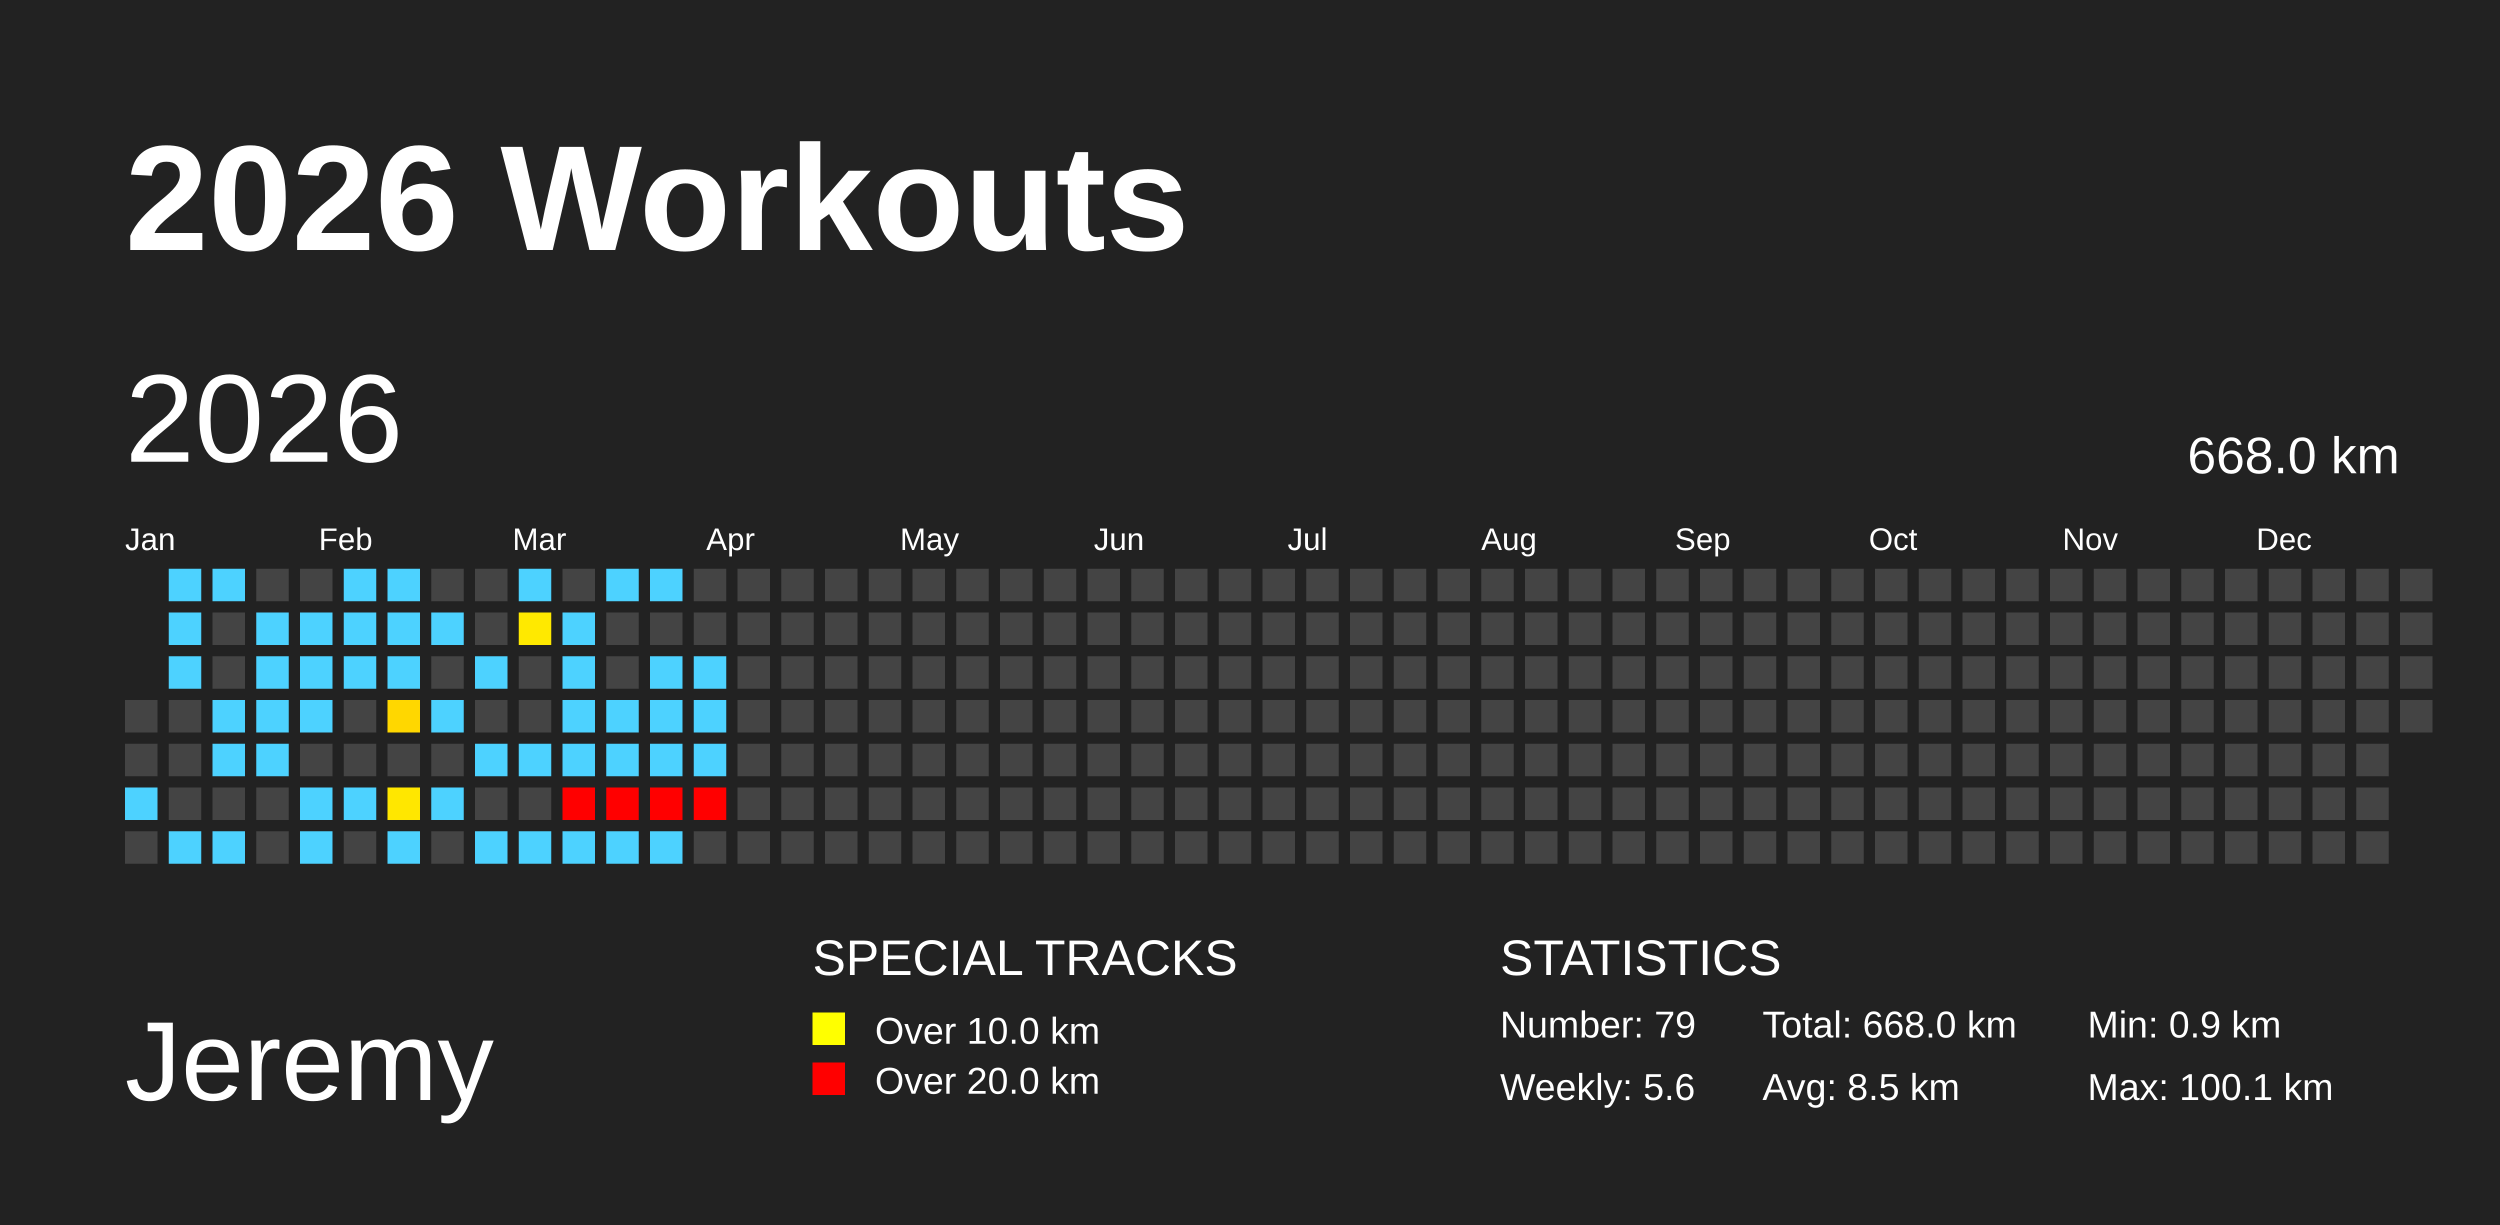
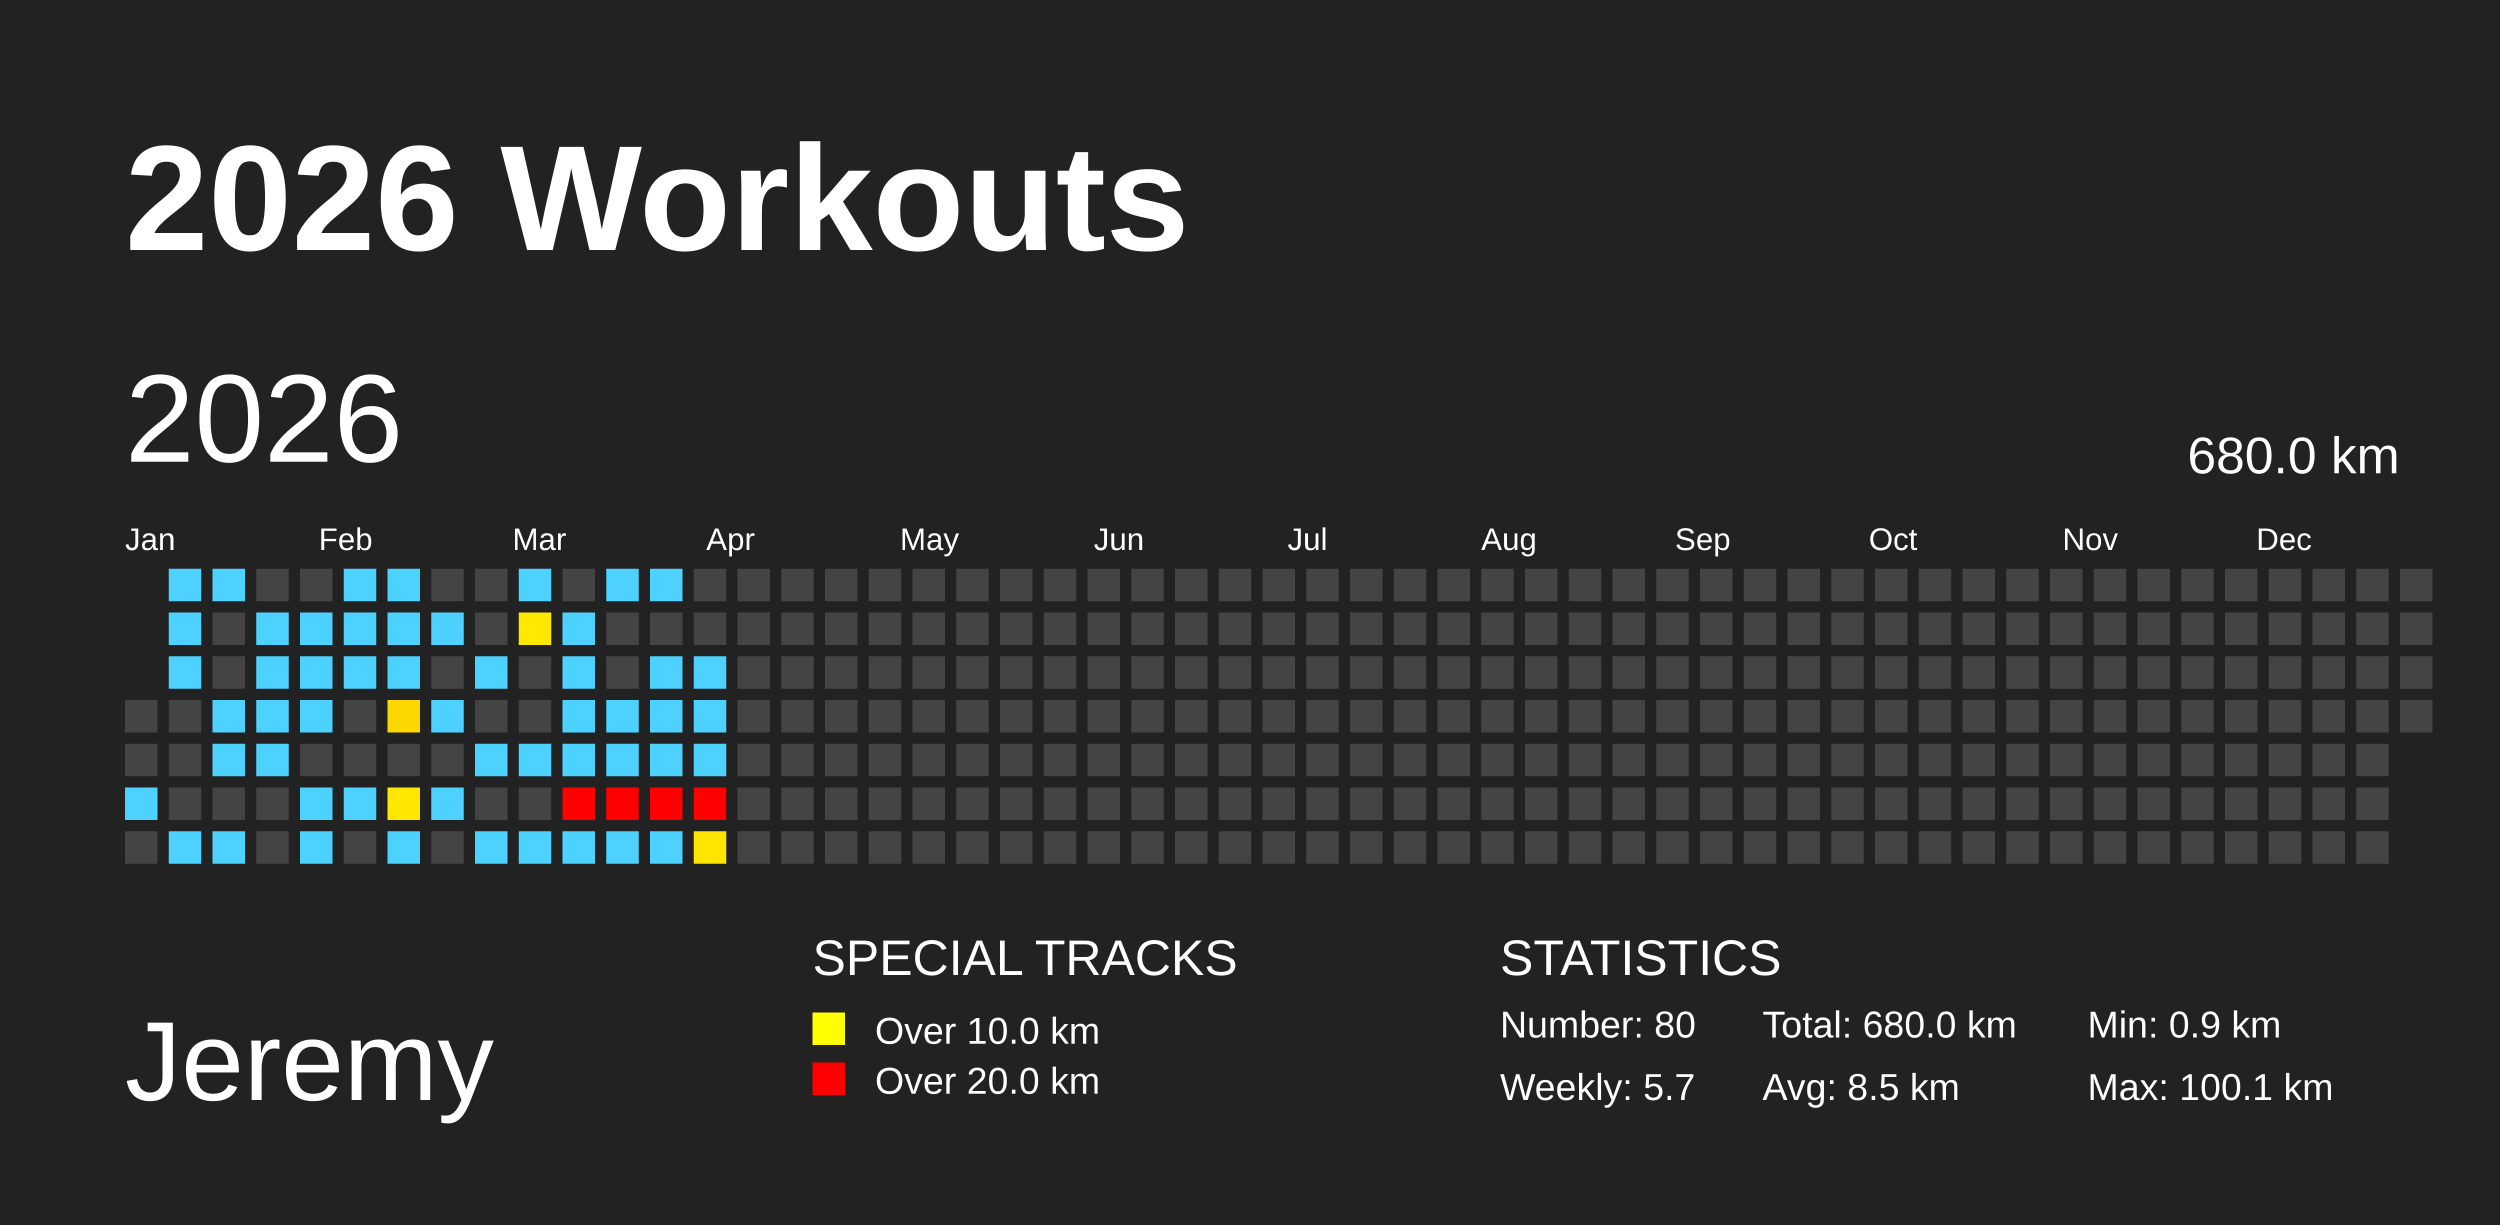
<svg xmlns="http://www.w3.org/2000/svg" baseProfile="full" height="98mm" version="1.1" viewBox="0,0,200,98" width="200mm">
  <defs />
  <rect fill="#222222" height="98" width="200" x="0" y="0" />
  <text fill="#FFFFFF" style="font-size:12px; font-family:Arial; font-weight:bold;" x="10" y="20">2026 Workouts</text>
  <text fill="#FFFFFF" style="font-size:9px; font-family:Arial" x="10" y="88">Jeremy</text>
  <text fill="#FFFFFF" style="font-size:4px; font-family:Arial" x="65" y="78">SPECIAL TRACKS</text>
  <rect fill="yellow" height="2.6" width="2.6" x="65" y="81" />
  <text fill="#FFFFFF" style="font-size:3px; font-family:Arial" x="70" y="83.5">Over 10.0 km</text>
  <rect fill="red" height="2.6" width="2.6" x="65" y="85" />
  <text fill="#FFFFFF" style="font-size:3px; font-family:Arial" x="70" y="87.5">Over 20.0 km</text>
  <text fill="#FFFFFF" style="font-size:4px; font-family:Arial" x="120" y="78">STATISTICS</text>
-   <text fill="#FFFFFF" style="font-size:3px; font-family:Arial" x="120" y="83">Number: 79</text>
-   <text fill="#FFFFFF" style="font-size:3px; font-family:Arial" x="120" y="88">Weekly: 5.6</text>
-   <text fill="#FFFFFF" style="font-size:3px; font-family:Arial" x="141" y="83">Total: 668.0 km</text>
+   <text fill="#FFFFFF" style="font-size:3px; font-family:Arial" x="120" y="83">Number: 80</text>
+   <text fill="#FFFFFF" style="font-size:3px; font-family:Arial" x="120" y="88">Weekly: 5.7</text>
+   <text fill="#FFFFFF" style="font-size:3px; font-family:Arial" x="141" y="83">Total: 680.0 km</text>
  <text fill="#FFFFFF" style="font-size:3px; font-family:Arial" x="141" y="88">Avg: 8.5 km</text>
  <text fill="#FFFFFF" style="font-size:3px; font-family:Arial" x="167" y="83">Min: 0.9 km</text>
  <text fill="#FFFFFF" style="font-size:3px; font-family:Arial" x="167" y="88">Max: 100.1 km</text>
  <text dominant-baseline="hanging" fill="#FFFFFF" style="font-size:10.0px; font-family:Arial;" x="10" y="30">2026</text>
-   <text dominant-baseline="hanging" fill="#FFFFFF" style="font-size:4.125px; font-family:Arial;" x="175" y="35">668.0 km</text>
+   <text dominant-baseline="hanging" fill="#FFFFFF" style="font-size:4.125px; font-family:Arial;" x="175" y="35">680.0 km</text>
  <text fill="#FFFFFF" style="font-size:2.5px; font-family:Arial" x="10.0" y="44">Jan</text>
  <text fill="#FFFFFF" style="font-size:2.5px; font-family:Arial" x="25.5" y="44">Feb</text>
  <text fill="#FFFFFF" style="font-size:2.5px; font-family:Arial" x="41.0" y="44">Mar</text>
  <text fill="#FFFFFF" style="font-size:2.5px; font-family:Arial" x="56.5" y="44">Apr</text>
  <text fill="#FFFFFF" style="font-size:2.5px; font-family:Arial" x="72.0" y="44">May</text>
  <text fill="#FFFFFF" style="font-size:2.5px; font-family:Arial" x="87.5" y="44">Jun</text>
  <text fill="#FFFFFF" style="font-size:2.5px; font-family:Arial" x="103.0" y="44">Jul</text>
  <text fill="#FFFFFF" style="font-size:2.5px; font-family:Arial" x="118.5" y="44">Aug</text>
  <text fill="#FFFFFF" style="font-size:2.5px; font-family:Arial" x="134.0" y="44">Sep</text>
  <text fill="#FFFFFF" style="font-size:2.5px; font-family:Arial" x="149.5" y="44">Oct</text>
  <text fill="#FFFFFF" style="font-size:2.5px; font-family:Arial" x="165.0" y="44">Nov</text>
  <text fill="#FFFFFF" style="font-size:2.5px; font-family:Arial" x="180.5" y="44">Dec</text>
  <rect fill="#444444" height="2.6" width="2.6" x="10.0" y="56.0" />
  <rect fill="#444444" height="2.6" width="2.6" x="10.0" y="59.5" />
  <rect fill="#4dd2ff" height="2.6" width="2.6" x="10.0" y="63.0" />
  <rect fill="#444444" height="2.6" width="2.6" x="10.0" y="66.5" />
  <rect fill="#4dd2ff" height="2.6" width="2.6" x="13.5" y="45.5" />
  <rect fill="#4dd2ff" height="2.6" width="2.6" x="13.5" y="49.0" />
  <rect fill="#4dd2ff" height="2.6" width="2.6" x="13.5" y="52.5" />
  <rect fill="#444444" height="2.6" width="2.6" x="13.5" y="56.0" />
  <rect fill="#444444" height="2.6" width="2.6" x="13.5" y="59.5" />
  <rect fill="#444444" height="2.6" width="2.6" x="13.5" y="63.0" />
  <rect fill="#4dd2ff" height="2.6" width="2.6" x="13.5" y="66.5" />
  <rect fill="#4dd2ff" height="2.6" width="2.6" x="17.0" y="45.5" />
  <rect fill="#444444" height="2.6" width="2.6" x="17.0" y="49.0" />
  <rect fill="#444444" height="2.6" width="2.6" x="17.0" y="52.5" />
  <rect fill="#4dd2ff" height="2.6" width="2.6" x="17.0" y="56.0" />
  <rect fill="#4dd2ff" height="2.6" width="2.6" x="17.0" y="59.5" />
  <rect fill="#444444" height="2.6" width="2.6" x="17.0" y="63.0" />
  <rect fill="#4dd2ff" height="2.6" width="2.6" x="17.0" y="66.5" />
  <rect fill="#444444" height="2.6" width="2.6" x="20.5" y="45.5" />
  <rect fill="#4dd2ff" height="2.6" width="2.6" x="20.5" y="49.0" />
  <rect fill="#4dd2ff" height="2.6" width="2.6" x="20.5" y="52.5" />
  <rect fill="#4dd2ff" height="2.6" width="2.6" x="20.5" y="56.0" />
  <rect fill="#4dd2ff" height="2.6" width="2.6" x="20.5" y="59.5" />
  <rect fill="#444444" height="2.6" width="2.6" x="20.5" y="63.0" />
  <rect fill="#444444" height="2.6" width="2.6" x="20.5" y="66.5" />
  <rect fill="#444444" height="2.6" width="2.6" x="24.0" y="45.5" />
  <rect fill="#4dd2ff" height="2.6" width="2.6" x="24.0" y="49.0" />
  <rect fill="#4dd2ff" height="2.6" width="2.6" x="24.0" y="52.5" />
  <rect fill="#4dd2ff" height="2.6" width="2.6" x="24.0" y="56.0" />
  <rect fill="#444444" height="2.6" width="2.6" x="24.0" y="59.5" />
  <rect fill="#4dd2ff" height="2.6" width="2.6" x="24.0" y="63.0" />
  <rect fill="#4dd2ff" height="2.6" width="2.6" x="24.0" y="66.5" />
  <rect fill="#4dd2ff" height="2.6" width="2.6" x="27.5" y="45.5" />
  <rect fill="#4dd2ff" height="2.6" width="2.6" x="27.5" y="49.0" />
  <rect fill="#4dd2ff" height="2.6" width="2.6" x="27.5" y="52.5" />
  <rect fill="#444444" height="2.6" width="2.6" x="27.5" y="56.0" />
  <rect fill="#444444" height="2.6" width="2.6" x="27.5" y="59.5" />
  <rect fill="#4dd2ff" height="2.6" width="2.6" x="27.5" y="63.0" />
  <rect fill="#444444" height="2.6" width="2.6" x="27.5" y="66.5" />
  <rect fill="#4dd2ff" height="2.6" width="2.6" x="31.0" y="45.5" />
  <rect fill="#4dd2ff" height="2.6" width="2.6" x="31.0" y="49.0" />
  <rect fill="#4dd2ff" height="2.6" width="2.6" x="31.0" y="52.5" />
  <rect fill="#ffd700" height="2.6" width="2.6" x="31.0" y="56.0" />
  <rect fill="#444444" height="2.6" width="2.6" x="31.0" y="59.5" />
  <rect fill="#ffe700" height="2.6" width="2.6" x="31.0" y="63.0" />
  <rect fill="#4dd2ff" height="2.6" width="2.6" x="31.0" y="66.5" />
  <rect fill="#444444" height="2.6" width="2.6" x="34.5" y="45.5" />
  <rect fill="#4dd2ff" height="2.6" width="2.6" x="34.5" y="49.0" />
  <rect fill="#444444" height="2.6" width="2.6" x="34.5" y="52.5" />
  <rect fill="#4dd2ff" height="2.6" width="2.6" x="34.5" y="56.0" />
  <rect fill="#444444" height="2.6" width="2.6" x="34.5" y="59.5" />
  <rect fill="#4dd2ff" height="2.6" width="2.6" x="34.5" y="63.0" />
  <rect fill="#444444" height="2.6" width="2.6" x="34.5" y="66.5" />
  <rect fill="#444444" height="2.6" width="2.6" x="38.0" y="45.5" />
  <rect fill="#444444" height="2.6" width="2.6" x="38.0" y="49.0" />
  <rect fill="#4dd2ff" height="2.6" width="2.6" x="38.0" y="52.5" />
  <rect fill="#444444" height="2.6" width="2.6" x="38.0" y="56.0" />
  <rect fill="#4dd2ff" height="2.6" width="2.6" x="38.0" y="59.5" />
  <rect fill="#444444" height="2.6" width="2.6" x="38.0" y="63.0" />
  <rect fill="#4dd2ff" height="2.6" width="2.6" x="38.0" y="66.5" />
  <rect fill="#4dd2ff" height="2.6" width="2.6" x="41.5" y="45.5" />
  <rect fill="#ffe900" height="2.6" width="2.6" x="41.5" y="49.0" />
  <rect fill="#444444" height="2.6" width="2.6" x="41.5" y="52.5" />
  <rect fill="#444444" height="2.6" width="2.6" x="41.5" y="56.0" />
  <rect fill="#4dd2ff" height="2.6" width="2.6" x="41.5" y="59.5" />
  <rect fill="#444444" height="2.6" width="2.6" x="41.5" y="63.0" />
  <rect fill="#4dd2ff" height="2.6" width="2.6" x="41.5" y="66.5" />
  <rect fill="#444444" height="2.6" width="2.6" x="45.0" y="45.5" />
  <rect fill="#4dd2ff" height="2.6" width="2.6" x="45.0" y="49.0" />
  <rect fill="#4dd2ff" height="2.6" width="2.6" x="45.0" y="52.5" />
  <rect fill="#4dd2ff" height="2.6" width="2.6" x="45.0" y="56.0" />
  <rect fill="#4dd2ff" height="2.6" width="2.6" x="45.0" y="59.5" />
  <rect fill="red" height="2.6" width="2.6" x="45.0" y="63.0" />
  <rect fill="#4dd2ff" height="2.6" width="2.6" x="45.0" y="66.5" />
  <rect fill="#4dd2ff" height="2.6" width="2.6" x="48.5" y="45.5" />
  <rect fill="#444444" height="2.6" width="2.6" x="48.5" y="49.0" />
  <rect fill="#444444" height="2.6" width="2.6" x="48.5" y="52.5" />
  <rect fill="#4dd2ff" height="2.6" width="2.6" x="48.5" y="56.0" />
  <rect fill="#4dd2ff" height="2.6" width="2.6" x="48.5" y="59.5" />
  <rect fill="red" height="2.6" width="2.6" x="48.5" y="63.0" />
  <rect fill="#4dd2ff" height="2.6" width="2.6" x="48.5" y="66.5" />
  <rect fill="#4dd2ff" height="2.6" width="2.6" x="52.0" y="45.5" />
  <rect fill="#444444" height="2.6" width="2.6" x="52.0" y="49.0" />
  <rect fill="#4dd2ff" height="2.6" width="2.6" x="52.0" y="52.5" />
  <rect fill="#4dd2ff" height="2.6" width="2.6" x="52.0" y="56.0" />
  <rect fill="#4dd2ff" height="2.6" width="2.6" x="52.0" y="59.5" />
  <rect fill="red" height="2.6" width="2.6" x="52.0" y="63.0" />
  <rect fill="#4dd2ff" height="2.6" width="2.6" x="52.0" y="66.5" />
  <rect fill="#444444" height="2.6" width="2.6" x="55.5" y="45.5" />
  <rect fill="#444444" height="2.6" width="2.6" x="55.5" y="49.0" />
  <rect fill="#4dd2ff" height="2.6" width="2.6" x="55.5" y="52.5" />
  <rect fill="#4dd2ff" height="2.6" width="2.6" x="55.5" y="56.0" />
  <rect fill="#4dd2ff" height="2.6" width="2.6" x="55.5" y="59.5" />
  <rect fill="red" height="2.6" width="2.6" x="55.5" y="63.0" />
-   <rect fill="#444444" height="2.6" width="2.6" x="55.5" y="66.5" />
+   <rect fill="#ffe500" height="2.6" width="2.6" x="55.5" y="66.5" />
  <rect fill="#444444" height="2.6" width="2.6" x="59.0" y="45.5" />
  <rect fill="#444444" height="2.6" width="2.6" x="59.0" y="49.0" />
  <rect fill="#444444" height="2.6" width="2.6" x="59.0" y="52.5" />
  <rect fill="#444444" height="2.6" width="2.6" x="59.0" y="56.0" />
  <rect fill="#444444" height="2.6" width="2.6" x="59.0" y="59.5" />
  <rect fill="#444444" height="2.6" width="2.6" x="59.0" y="63.0" />
  <rect fill="#444444" height="2.6" width="2.6" x="59.0" y="66.5" />
  <rect fill="#444444" height="2.6" width="2.6" x="62.5" y="45.5" />
  <rect fill="#444444" height="2.6" width="2.6" x="62.5" y="49.0" />
  <rect fill="#444444" height="2.6" width="2.6" x="62.5" y="52.5" />
  <rect fill="#444444" height="2.6" width="2.6" x="62.5" y="56.0" />
  <rect fill="#444444" height="2.6" width="2.6" x="62.5" y="59.5" />
  <rect fill="#444444" height="2.6" width="2.6" x="62.5" y="63.0" />
  <rect fill="#444444" height="2.6" width="2.6" x="62.5" y="66.5" />
  <rect fill="#444444" height="2.6" width="2.6" x="66.0" y="45.5" />
  <rect fill="#444444" height="2.6" width="2.6" x="66.0" y="49.0" />
  <rect fill="#444444" height="2.6" width="2.6" x="66.0" y="52.5" />
  <rect fill="#444444" height="2.6" width="2.6" x="66.0" y="56.0" />
  <rect fill="#444444" height="2.6" width="2.6" x="66.0" y="59.5" />
  <rect fill="#444444" height="2.6" width="2.6" x="66.0" y="63.0" />
  <rect fill="#444444" height="2.6" width="2.6" x="66.0" y="66.5" />
  <rect fill="#444444" height="2.6" width="2.6" x="69.5" y="45.5" />
  <rect fill="#444444" height="2.6" width="2.6" x="69.5" y="49.0" />
  <rect fill="#444444" height="2.6" width="2.6" x="69.5" y="52.5" />
  <rect fill="#444444" height="2.6" width="2.6" x="69.5" y="56.0" />
  <rect fill="#444444" height="2.6" width="2.6" x="69.5" y="59.5" />
  <rect fill="#444444" height="2.6" width="2.6" x="69.5" y="63.0" />
  <rect fill="#444444" height="2.6" width="2.6" x="69.5" y="66.5" />
  <rect fill="#444444" height="2.6" width="2.6" x="73.0" y="45.5" />
  <rect fill="#444444" height="2.6" width="2.6" x="73.0" y="49.0" />
  <rect fill="#444444" height="2.6" width="2.6" x="73.0" y="52.5" />
  <rect fill="#444444" height="2.6" width="2.6" x="73.0" y="56.0" />
  <rect fill="#444444" height="2.6" width="2.6" x="73.0" y="59.5" />
  <rect fill="#444444" height="2.6" width="2.6" x="73.0" y="63.0" />
  <rect fill="#444444" height="2.6" width="2.6" x="73.0" y="66.5" />
  <rect fill="#444444" height="2.6" width="2.6" x="76.5" y="45.5" />
  <rect fill="#444444" height="2.6" width="2.6" x="76.5" y="49.0" />
  <rect fill="#444444" height="2.6" width="2.6" x="76.5" y="52.5" />
  <rect fill="#444444" height="2.6" width="2.6" x="76.5" y="56.0" />
  <rect fill="#444444" height="2.6" width="2.6" x="76.5" y="59.5" />
  <rect fill="#444444" height="2.6" width="2.6" x="76.5" y="63.0" />
  <rect fill="#444444" height="2.6" width="2.6" x="76.5" y="66.5" />
  <rect fill="#444444" height="2.6" width="2.6" x="80.0" y="45.5" />
  <rect fill="#444444" height="2.6" width="2.6" x="80.0" y="49.0" />
  <rect fill="#444444" height="2.6" width="2.6" x="80.0" y="52.5" />
  <rect fill="#444444" height="2.6" width="2.6" x="80.0" y="56.0" />
  <rect fill="#444444" height="2.6" width="2.6" x="80.0" y="59.5" />
  <rect fill="#444444" height="2.6" width="2.6" x="80.0" y="63.0" />
  <rect fill="#444444" height="2.6" width="2.6" x="80.0" y="66.5" />
  <rect fill="#444444" height="2.6" width="2.6" x="83.5" y="45.5" />
  <rect fill="#444444" height="2.6" width="2.6" x="83.5" y="49.0" />
  <rect fill="#444444" height="2.6" width="2.6" x="83.5" y="52.5" />
  <rect fill="#444444" height="2.6" width="2.6" x="83.5" y="56.0" />
  <rect fill="#444444" height="2.6" width="2.6" x="83.5" y="59.5" />
  <rect fill="#444444" height="2.6" width="2.6" x="83.5" y="63.0" />
  <rect fill="#444444" height="2.6" width="2.6" x="83.5" y="66.5" />
  <rect fill="#444444" height="2.6" width="2.6" x="87.0" y="45.5" />
  <rect fill="#444444" height="2.6" width="2.6" x="87.0" y="49.0" />
  <rect fill="#444444" height="2.6" width="2.6" x="87.0" y="52.5" />
  <rect fill="#444444" height="2.6" width="2.6" x="87.0" y="56.0" />
  <rect fill="#444444" height="2.6" width="2.6" x="87.0" y="59.5" />
  <rect fill="#444444" height="2.6" width="2.6" x="87.0" y="63.0" />
  <rect fill="#444444" height="2.6" width="2.6" x="87.0" y="66.5" />
  <rect fill="#444444" height="2.6" width="2.6" x="90.5" y="45.5" />
  <rect fill="#444444" height="2.6" width="2.6" x="90.5" y="49.0" />
  <rect fill="#444444" height="2.6" width="2.6" x="90.5" y="52.5" />
  <rect fill="#444444" height="2.6" width="2.6" x="90.5" y="56.0" />
  <rect fill="#444444" height="2.6" width="2.6" x="90.5" y="59.5" />
  <rect fill="#444444" height="2.6" width="2.6" x="90.5" y="63.0" />
  <rect fill="#444444" height="2.6" width="2.6" x="90.5" y="66.5" />
  <rect fill="#444444" height="2.6" width="2.6" x="94.0" y="45.5" />
  <rect fill="#444444" height="2.6" width="2.6" x="94.0" y="49.0" />
  <rect fill="#444444" height="2.6" width="2.6" x="94.0" y="52.5" />
  <rect fill="#444444" height="2.6" width="2.6" x="94.0" y="56.0" />
  <rect fill="#444444" height="2.6" width="2.6" x="94.0" y="59.5" />
  <rect fill="#444444" height="2.6" width="2.6" x="94.0" y="63.0" />
  <rect fill="#444444" height="2.6" width="2.6" x="94.0" y="66.5" />
  <rect fill="#444444" height="2.6" width="2.6" x="97.5" y="45.5" />
  <rect fill="#444444" height="2.6" width="2.6" x="97.5" y="49.0" />
  <rect fill="#444444" height="2.6" width="2.6" x="97.5" y="52.5" />
  <rect fill="#444444" height="2.6" width="2.6" x="97.5" y="56.0" />
  <rect fill="#444444" height="2.6" width="2.6" x="97.5" y="59.5" />
  <rect fill="#444444" height="2.6" width="2.6" x="97.5" y="63.0" />
  <rect fill="#444444" height="2.6" width="2.6" x="97.5" y="66.5" />
  <rect fill="#444444" height="2.6" width="2.6" x="101.0" y="45.5" />
  <rect fill="#444444" height="2.6" width="2.6" x="101.0" y="49.0" />
  <rect fill="#444444" height="2.6" width="2.6" x="101.0" y="52.5" />
  <rect fill="#444444" height="2.6" width="2.6" x="101.0" y="56.0" />
  <rect fill="#444444" height="2.6" width="2.6" x="101.0" y="59.5" />
  <rect fill="#444444" height="2.6" width="2.6" x="101.0" y="63.0" />
  <rect fill="#444444" height="2.6" width="2.6" x="101.0" y="66.5" />
  <rect fill="#444444" height="2.6" width="2.6" x="104.5" y="45.5" />
  <rect fill="#444444" height="2.6" width="2.6" x="104.5" y="49.0" />
  <rect fill="#444444" height="2.6" width="2.6" x="104.5" y="52.5" />
  <rect fill="#444444" height="2.6" width="2.6" x="104.5" y="56.0" />
  <rect fill="#444444" height="2.6" width="2.6" x="104.5" y="59.5" />
  <rect fill="#444444" height="2.6" width="2.6" x="104.5" y="63.0" />
  <rect fill="#444444" height="2.6" width="2.6" x="104.5" y="66.5" />
  <rect fill="#444444" height="2.6" width="2.6" x="108.0" y="45.5" />
  <rect fill="#444444" height="2.6" width="2.6" x="108.0" y="49.0" />
  <rect fill="#444444" height="2.6" width="2.6" x="108.0" y="52.5" />
  <rect fill="#444444" height="2.6" width="2.6" x="108.0" y="56.0" />
  <rect fill="#444444" height="2.6" width="2.6" x="108.0" y="59.5" />
  <rect fill="#444444" height="2.6" width="2.6" x="108.0" y="63.0" />
  <rect fill="#444444" height="2.6" width="2.6" x="108.0" y="66.5" />
  <rect fill="#444444" height="2.6" width="2.6" x="111.5" y="45.5" />
  <rect fill="#444444" height="2.6" width="2.6" x="111.5" y="49.0" />
  <rect fill="#444444" height="2.6" width="2.6" x="111.5" y="52.5" />
  <rect fill="#444444" height="2.6" width="2.6" x="111.5" y="56.0" />
  <rect fill="#444444" height="2.6" width="2.6" x="111.5" y="59.5" />
  <rect fill="#444444" height="2.6" width="2.6" x="111.5" y="63.0" />
  <rect fill="#444444" height="2.6" width="2.6" x="111.5" y="66.5" />
  <rect fill="#444444" height="2.6" width="2.6" x="115.0" y="45.5" />
  <rect fill="#444444" height="2.6" width="2.6" x="115.0" y="49.0" />
  <rect fill="#444444" height="2.6" width="2.6" x="115.0" y="52.5" />
  <rect fill="#444444" height="2.6" width="2.6" x="115.0" y="56.0" />
  <rect fill="#444444" height="2.6" width="2.6" x="115.0" y="59.5" />
  <rect fill="#444444" height="2.6" width="2.6" x="115.0" y="63.0" />
  <rect fill="#444444" height="2.6" width="2.6" x="115.0" y="66.5" />
  <rect fill="#444444" height="2.6" width="2.6" x="118.5" y="45.5" />
  <rect fill="#444444" height="2.6" width="2.6" x="118.5" y="49.0" />
  <rect fill="#444444" height="2.6" width="2.6" x="118.5" y="52.5" />
  <rect fill="#444444" height="2.6" width="2.6" x="118.5" y="56.0" />
  <rect fill="#444444" height="2.6" width="2.6" x="118.5" y="59.5" />
  <rect fill="#444444" height="2.6" width="2.6" x="118.5" y="63.0" />
  <rect fill="#444444" height="2.6" width="2.6" x="118.5" y="66.5" />
  <rect fill="#444444" height="2.6" width="2.6" x="122.0" y="45.5" />
  <rect fill="#444444" height="2.6" width="2.6" x="122.0" y="49.0" />
  <rect fill="#444444" height="2.6" width="2.6" x="122.0" y="52.5" />
  <rect fill="#444444" height="2.6" width="2.6" x="122.0" y="56.0" />
  <rect fill="#444444" height="2.6" width="2.6" x="122.0" y="59.5" />
  <rect fill="#444444" height="2.6" width="2.6" x="122.0" y="63.0" />
  <rect fill="#444444" height="2.6" width="2.6" x="122.0" y="66.5" />
  <rect fill="#444444" height="2.6" width="2.6" x="125.5" y="45.5" />
  <rect fill="#444444" height="2.6" width="2.6" x="125.5" y="49.0" />
  <rect fill="#444444" height="2.6" width="2.6" x="125.5" y="52.5" />
  <rect fill="#444444" height="2.6" width="2.6" x="125.5" y="56.0" />
  <rect fill="#444444" height="2.6" width="2.6" x="125.5" y="59.5" />
  <rect fill="#444444" height="2.6" width="2.6" x="125.5" y="63.0" />
  <rect fill="#444444" height="2.6" width="2.6" x="125.5" y="66.5" />
  <rect fill="#444444" height="2.6" width="2.6" x="129.0" y="45.5" />
  <rect fill="#444444" height="2.6" width="2.6" x="129.0" y="49.0" />
  <rect fill="#444444" height="2.6" width="2.6" x="129.0" y="52.5" />
  <rect fill="#444444" height="2.6" width="2.6" x="129.0" y="56.0" />
  <rect fill="#444444" height="2.6" width="2.6" x="129.0" y="59.5" />
  <rect fill="#444444" height="2.6" width="2.6" x="129.0" y="63.0" />
  <rect fill="#444444" height="2.6" width="2.6" x="129.0" y="66.5" />
  <rect fill="#444444" height="2.6" width="2.6" x="132.5" y="45.5" />
  <rect fill="#444444" height="2.6" width="2.6" x="132.5" y="49.0" />
  <rect fill="#444444" height="2.6" width="2.6" x="132.5" y="52.5" />
  <rect fill="#444444" height="2.6" width="2.6" x="132.5" y="56.0" />
  <rect fill="#444444" height="2.6" width="2.6" x="132.5" y="59.5" />
  <rect fill="#444444" height="2.6" width="2.6" x="132.5" y="63.0" />
  <rect fill="#444444" height="2.6" width="2.6" x="132.5" y="66.5" />
  <rect fill="#444444" height="2.6" width="2.6" x="136.0" y="45.5" />
  <rect fill="#444444" height="2.6" width="2.6" x="136.0" y="49.0" />
  <rect fill="#444444" height="2.6" width="2.6" x="136.0" y="52.5" />
  <rect fill="#444444" height="2.6" width="2.6" x="136.0" y="56.0" />
  <rect fill="#444444" height="2.6" width="2.6" x="136.0" y="59.5" />
  <rect fill="#444444" height="2.6" width="2.6" x="136.0" y="63.0" />
  <rect fill="#444444" height="2.6" width="2.6" x="136.0" y="66.5" />
  <rect fill="#444444" height="2.6" width="2.6" x="139.5" y="45.5" />
  <rect fill="#444444" height="2.6" width="2.6" x="139.5" y="49.0" />
  <rect fill="#444444" height="2.6" width="2.6" x="139.5" y="52.5" />
  <rect fill="#444444" height="2.6" width="2.6" x="139.5" y="56.0" />
  <rect fill="#444444" height="2.6" width="2.6" x="139.5" y="59.5" />
  <rect fill="#444444" height="2.6" width="2.6" x="139.5" y="63.0" />
  <rect fill="#444444" height="2.6" width="2.6" x="139.5" y="66.5" />
  <rect fill="#444444" height="2.6" width="2.6" x="143.0" y="45.5" />
  <rect fill="#444444" height="2.6" width="2.6" x="143.0" y="49.0" />
  <rect fill="#444444" height="2.6" width="2.6" x="143.0" y="52.5" />
  <rect fill="#444444" height="2.6" width="2.6" x="143.0" y="56.0" />
  <rect fill="#444444" height="2.6" width="2.6" x="143.0" y="59.5" />
  <rect fill="#444444" height="2.6" width="2.6" x="143.0" y="63.0" />
  <rect fill="#444444" height="2.6" width="2.6" x="143.0" y="66.5" />
  <rect fill="#444444" height="2.6" width="2.6" x="146.5" y="45.5" />
  <rect fill="#444444" height="2.6" width="2.6" x="146.5" y="49.0" />
  <rect fill="#444444" height="2.6" width="2.6" x="146.5" y="52.5" />
  <rect fill="#444444" height="2.6" width="2.6" x="146.5" y="56.0" />
  <rect fill="#444444" height="2.6" width="2.6" x="146.5" y="59.5" />
  <rect fill="#444444" height="2.6" width="2.6" x="146.5" y="63.0" />
  <rect fill="#444444" height="2.6" width="2.6" x="146.5" y="66.5" />
  <rect fill="#444444" height="2.6" width="2.6" x="150.0" y="45.5" />
  <rect fill="#444444" height="2.6" width="2.6" x="150.0" y="49.0" />
  <rect fill="#444444" height="2.6" width="2.6" x="150.0" y="52.5" />
  <rect fill="#444444" height="2.6" width="2.6" x="150.0" y="56.0" />
  <rect fill="#444444" height="2.6" width="2.6" x="150.0" y="59.5" />
  <rect fill="#444444" height="2.6" width="2.6" x="150.0" y="63.0" />
  <rect fill="#444444" height="2.6" width="2.6" x="150.0" y="66.5" />
  <rect fill="#444444" height="2.6" width="2.6" x="153.5" y="45.5" />
  <rect fill="#444444" height="2.6" width="2.6" x="153.5" y="49.0" />
  <rect fill="#444444" height="2.6" width="2.6" x="153.5" y="52.5" />
  <rect fill="#444444" height="2.6" width="2.6" x="153.5" y="56.0" />
  <rect fill="#444444" height="2.6" width="2.6" x="153.5" y="59.5" />
  <rect fill="#444444" height="2.6" width="2.6" x="153.5" y="63.0" />
  <rect fill="#444444" height="2.6" width="2.6" x="153.5" y="66.5" />
  <rect fill="#444444" height="2.6" width="2.6" x="157.0" y="45.5" />
  <rect fill="#444444" height="2.6" width="2.6" x="157.0" y="49.0" />
  <rect fill="#444444" height="2.6" width="2.6" x="157.0" y="52.5" />
  <rect fill="#444444" height="2.6" width="2.6" x="157.0" y="56.0" />
  <rect fill="#444444" height="2.6" width="2.6" x="157.0" y="59.5" />
  <rect fill="#444444" height="2.6" width="2.6" x="157.0" y="63.0" />
  <rect fill="#444444" height="2.6" width="2.6" x="157.0" y="66.5" />
  <rect fill="#444444" height="2.6" width="2.6" x="160.5" y="45.5" />
  <rect fill="#444444" height="2.6" width="2.6" x="160.5" y="49.0" />
  <rect fill="#444444" height="2.6" width="2.6" x="160.5" y="52.5" />
  <rect fill="#444444" height="2.6" width="2.6" x="160.5" y="56.0" />
  <rect fill="#444444" height="2.6" width="2.6" x="160.5" y="59.5" />
  <rect fill="#444444" height="2.6" width="2.6" x="160.5" y="63.0" />
  <rect fill="#444444" height="2.6" width="2.6" x="160.5" y="66.5" />
  <rect fill="#444444" height="2.6" width="2.6" x="164.0" y="45.5" />
  <rect fill="#444444" height="2.6" width="2.6" x="164.0" y="49.0" />
  <rect fill="#444444" height="2.6" width="2.6" x="164.0" y="52.5" />
  <rect fill="#444444" height="2.6" width="2.6" x="164.0" y="56.0" />
  <rect fill="#444444" height="2.6" width="2.6" x="164.0" y="59.5" />
  <rect fill="#444444" height="2.6" width="2.6" x="164.0" y="63.0" />
  <rect fill="#444444" height="2.6" width="2.6" x="164.0" y="66.5" />
  <rect fill="#444444" height="2.6" width="2.6" x="167.5" y="45.5" />
  <rect fill="#444444" height="2.6" width="2.6" x="167.5" y="49.0" />
  <rect fill="#444444" height="2.6" width="2.6" x="167.5" y="52.5" />
  <rect fill="#444444" height="2.6" width="2.6" x="167.5" y="56.0" />
  <rect fill="#444444" height="2.6" width="2.6" x="167.5" y="59.5" />
  <rect fill="#444444" height="2.6" width="2.6" x="167.5" y="63.0" />
  <rect fill="#444444" height="2.6" width="2.6" x="167.5" y="66.5" />
  <rect fill="#444444" height="2.6" width="2.6" x="171.0" y="45.5" />
  <rect fill="#444444" height="2.6" width="2.6" x="171.0" y="49.0" />
  <rect fill="#444444" height="2.6" width="2.6" x="171.0" y="52.5" />
  <rect fill="#444444" height="2.6" width="2.6" x="171.0" y="56.0" />
  <rect fill="#444444" height="2.6" width="2.6" x="171.0" y="59.5" />
  <rect fill="#444444" height="2.6" width="2.6" x="171.0" y="63.0" />
  <rect fill="#444444" height="2.6" width="2.6" x="171.0" y="66.5" />
  <rect fill="#444444" height="2.6" width="2.6" x="174.5" y="45.5" />
  <rect fill="#444444" height="2.6" width="2.6" x="174.5" y="49.0" />
  <rect fill="#444444" height="2.6" width="2.6" x="174.5" y="52.5" />
  <rect fill="#444444" height="2.6" width="2.6" x="174.5" y="56.0" />
  <rect fill="#444444" height="2.6" width="2.6" x="174.5" y="59.5" />
  <rect fill="#444444" height="2.6" width="2.6" x="174.5" y="63.0" />
  <rect fill="#444444" height="2.6" width="2.6" x="174.5" y="66.5" />
  <rect fill="#444444" height="2.6" width="2.6" x="178.0" y="45.5" />
  <rect fill="#444444" height="2.6" width="2.6" x="178.0" y="49.0" />
  <rect fill="#444444" height="2.6" width="2.6" x="178.0" y="52.5" />
  <rect fill="#444444" height="2.6" width="2.6" x="178.0" y="56.0" />
  <rect fill="#444444" height="2.6" width="2.6" x="178.0" y="59.5" />
  <rect fill="#444444" height="2.6" width="2.6" x="178.0" y="63.0" />
  <rect fill="#444444" height="2.6" width="2.6" x="178.0" y="66.5" />
  <rect fill="#444444" height="2.6" width="2.6" x="181.5" y="45.5" />
  <rect fill="#444444" height="2.6" width="2.6" x="181.5" y="49.0" />
  <rect fill="#444444" height="2.6" width="2.6" x="181.5" y="52.5" />
  <rect fill="#444444" height="2.6" width="2.6" x="181.5" y="56.0" />
  <rect fill="#444444" height="2.6" width="2.6" x="181.5" y="59.5" />
  <rect fill="#444444" height="2.6" width="2.6" x="181.5" y="63.0" />
  <rect fill="#444444" height="2.6" width="2.6" x="181.5" y="66.5" />
  <rect fill="#444444" height="2.6" width="2.6" x="185.0" y="45.5" />
  <rect fill="#444444" height="2.6" width="2.6" x="185.0" y="49.0" />
  <rect fill="#444444" height="2.6" width="2.6" x="185.0" y="52.5" />
  <rect fill="#444444" height="2.6" width="2.6" x="185.0" y="56.0" />
  <rect fill="#444444" height="2.6" width="2.6" x="185.0" y="59.5" />
  <rect fill="#444444" height="2.6" width="2.6" x="185.0" y="63.0" />
  <rect fill="#444444" height="2.6" width="2.6" x="185.0" y="66.5" />
  <rect fill="#444444" height="2.6" width="2.6" x="188.5" y="45.5" />
  <rect fill="#444444" height="2.6" width="2.6" x="188.5" y="49.0" />
  <rect fill="#444444" height="2.6" width="2.6" x="188.5" y="52.5" />
  <rect fill="#444444" height="2.6" width="2.6" x="188.5" y="56.0" />
  <rect fill="#444444" height="2.6" width="2.6" x="188.5" y="59.5" />
  <rect fill="#444444" height="2.6" width="2.6" x="188.5" y="63.0" />
  <rect fill="#444444" height="2.6" width="2.6" x="188.5" y="66.5" />
  <rect fill="#444444" height="2.6" width="2.6" x="192.0" y="45.5" />
  <rect fill="#444444" height="2.6" width="2.6" x="192.0" y="49.0" />
  <rect fill="#444444" height="2.6" width="2.6" x="192.0" y="52.5" />
  <rect fill="#444444" height="2.6" width="2.6" x="192.0" y="56.0" />
</svg>
